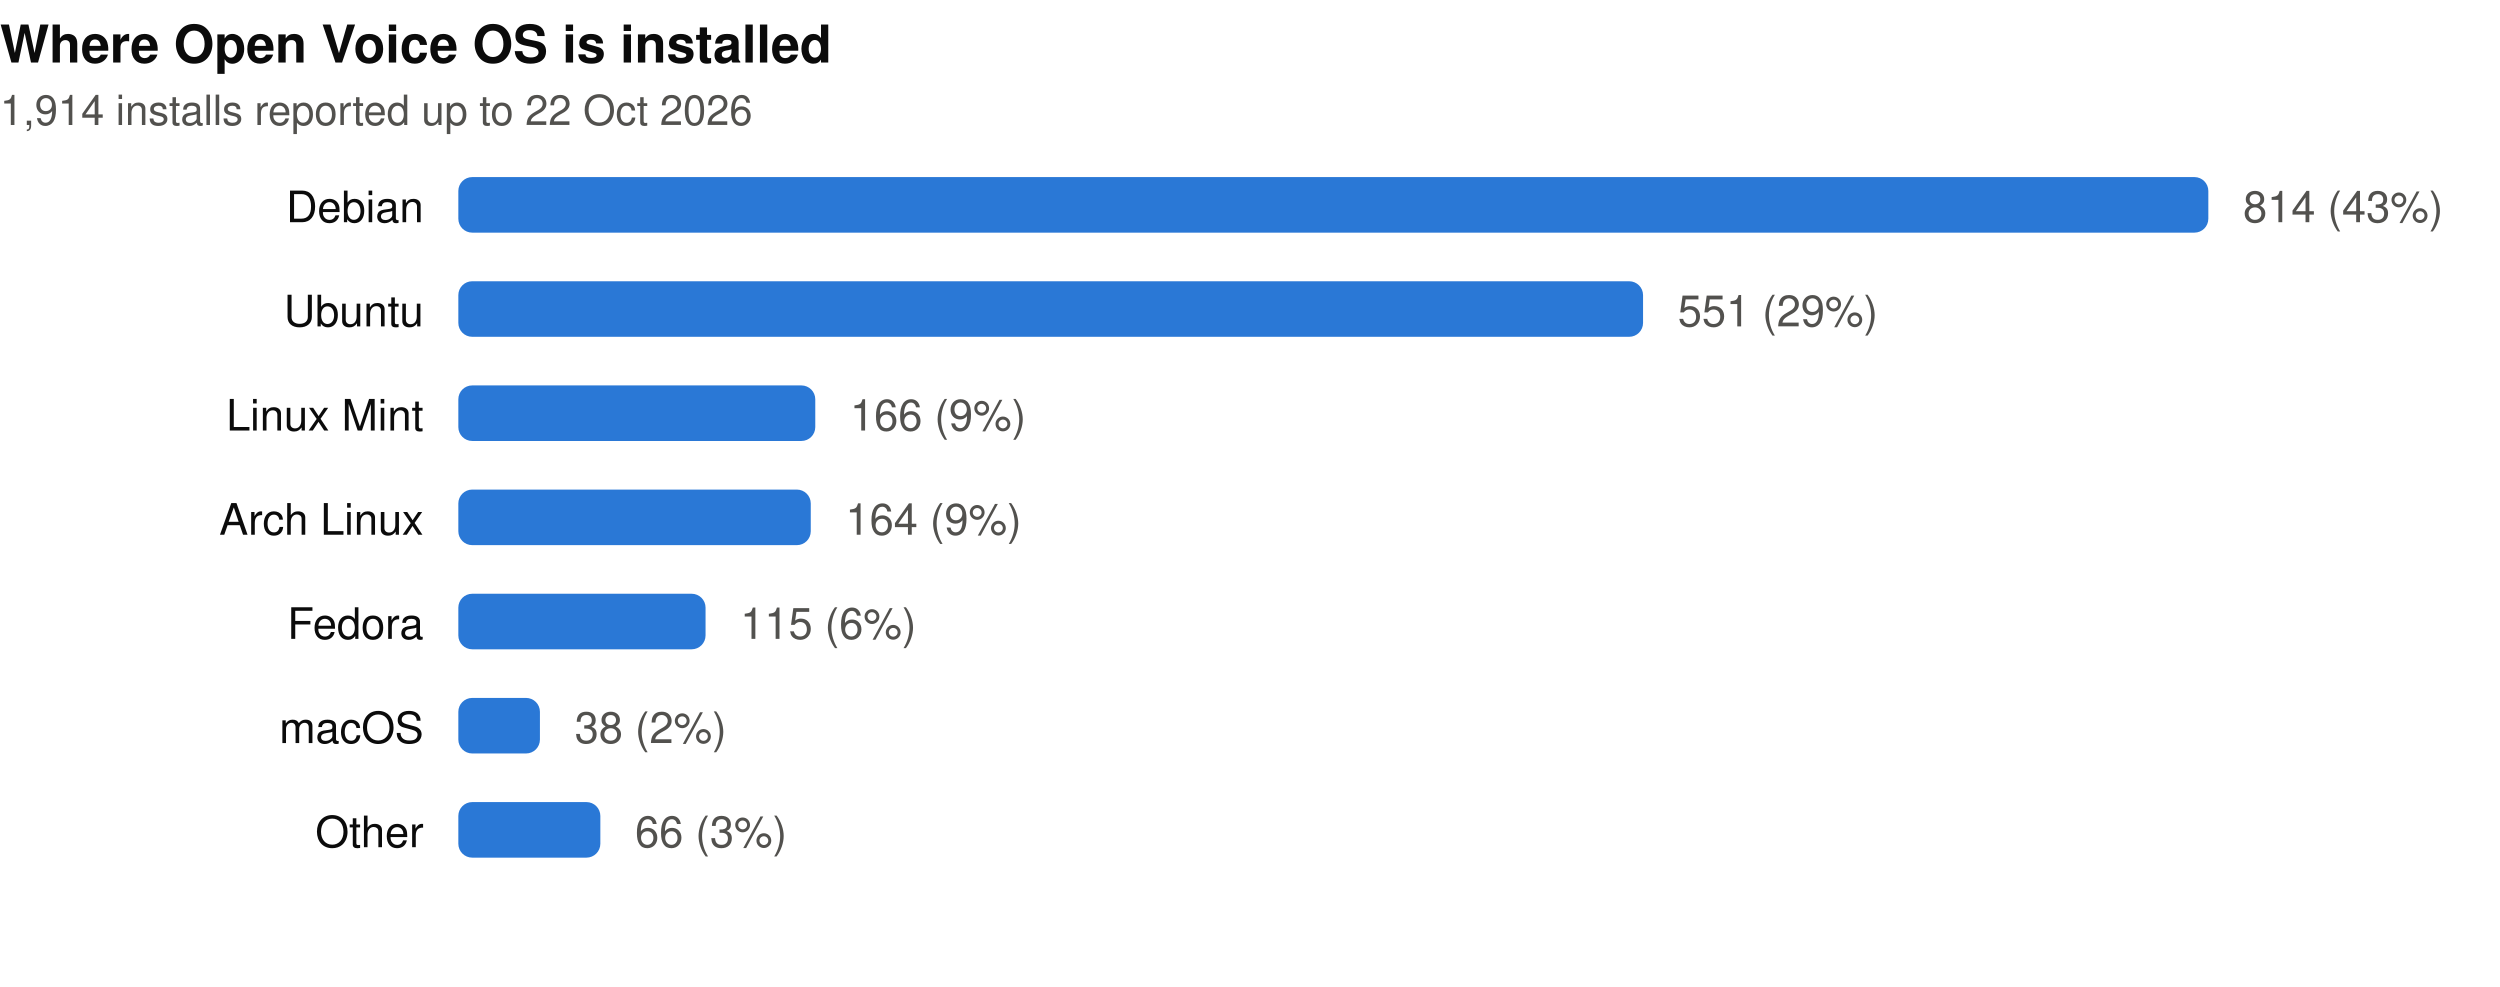
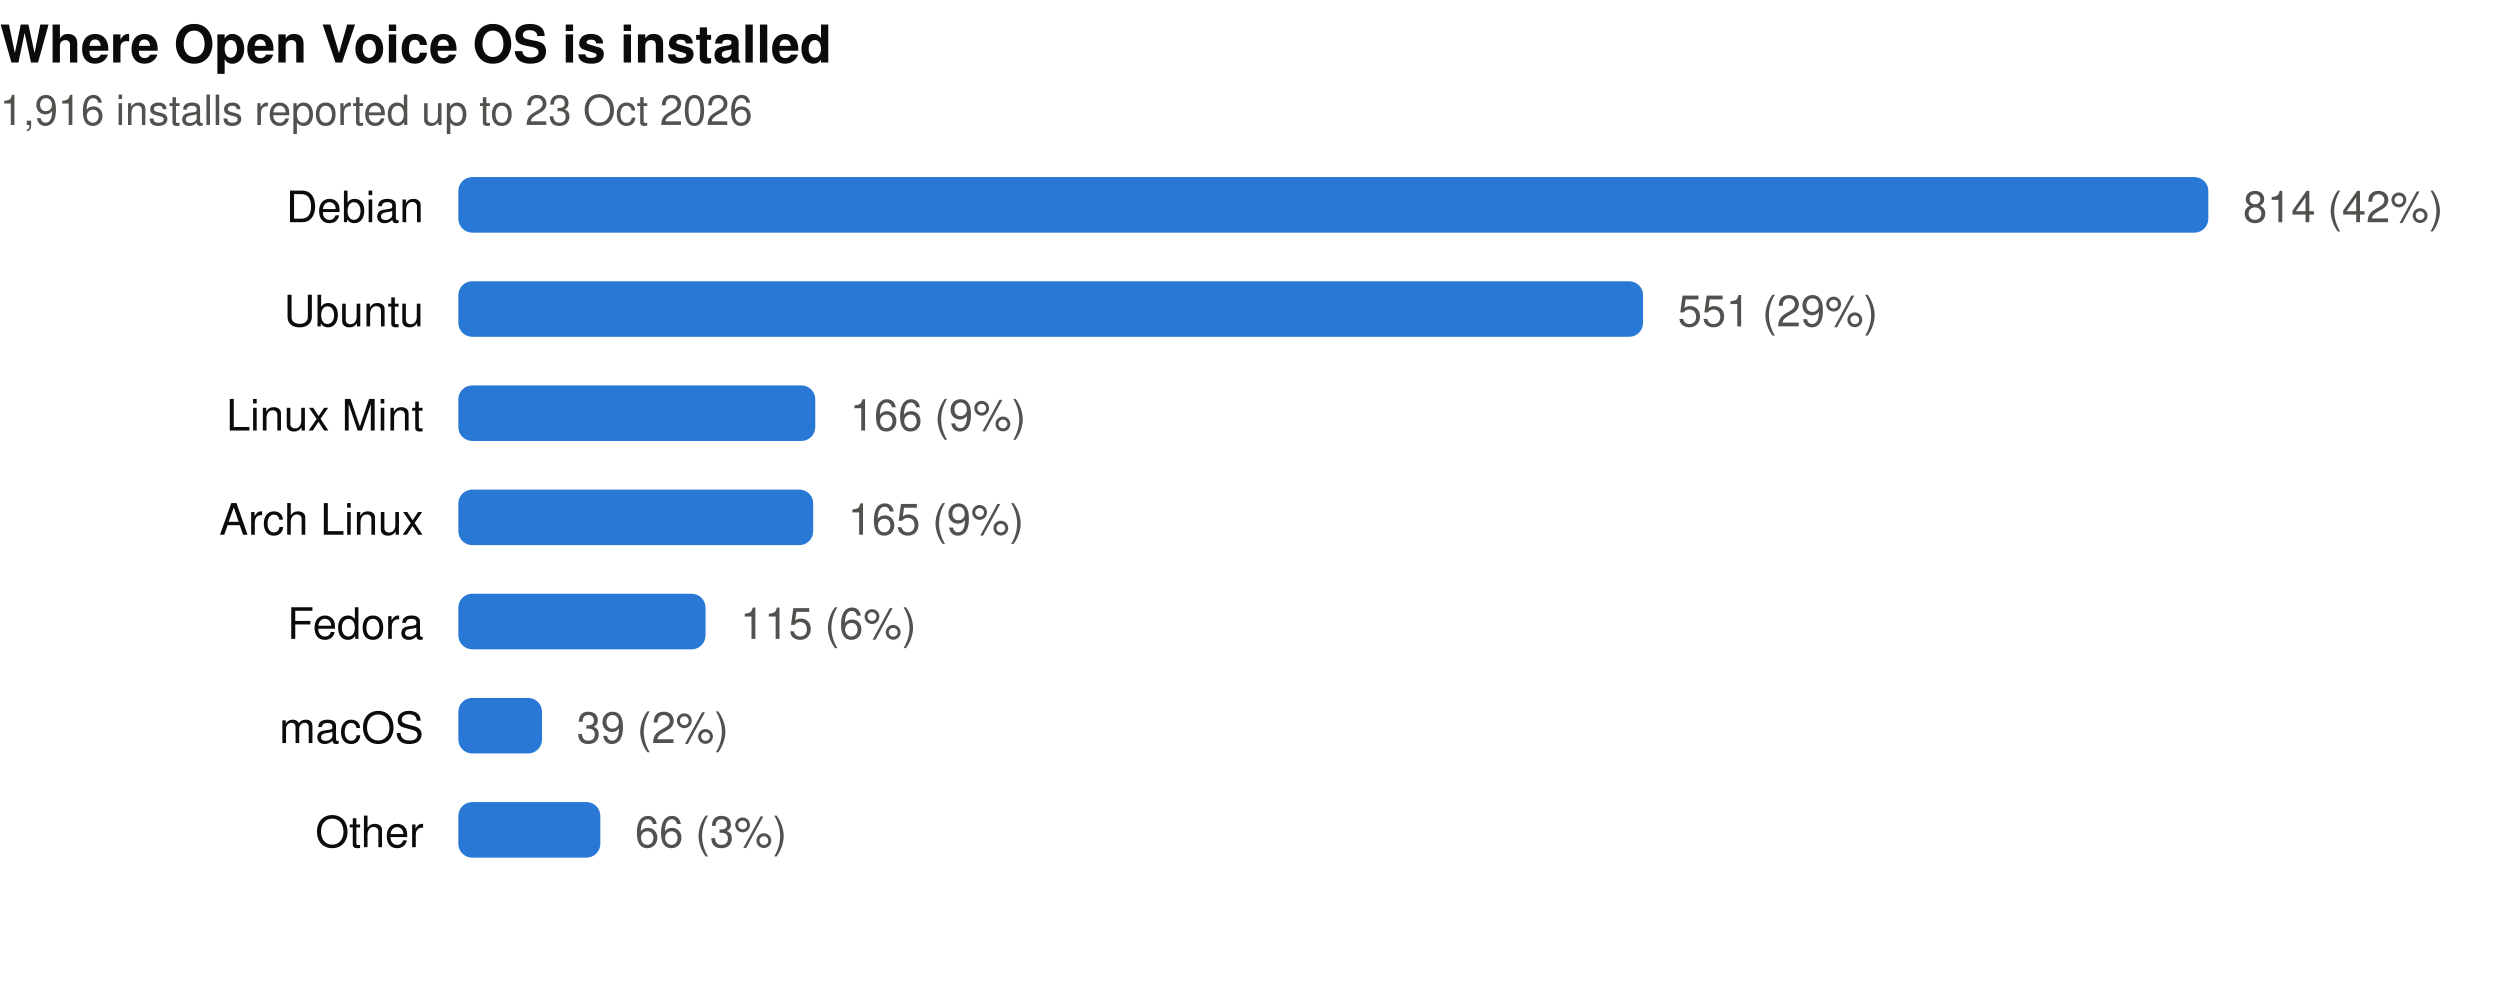
- <svg xmlns="http://www.w3.org/2000/svg" width="720" height="284" viewBox="0 0 720 284" role="img" aria-label="Where Open Voice OS is installed. 1,914 installs reported up to 22 Oct 2026">
+ <svg xmlns="http://www.w3.org/2000/svg" width="720" height="284" viewBox="0 0 720 284" role="img" aria-label="Where Open Voice OS is installed. 1,916 installs reported up to 23 Oct 2026">
  <text x="0" y="18" font-family="ui-sans-serif,-apple-system,BlinkMacSystemFont,'Segoe UI',Helvetica,Arial,sans-serif" font-size="15" font-weight="600" fill="#0b0b0b">Where Open Voice OS is installed</text>
-   <text x="0" y="36" font-family="ui-sans-serif,-apple-system,BlinkMacSystemFont,'Segoe UI',Helvetica,Arial,sans-serif" font-size="12" fill="#52514e">1,914 installs reported up to 22 Oct 2026</text>
+   <text x="0" y="36" font-family="ui-sans-serif,-apple-system,BlinkMacSystemFont,'Segoe UI',Helvetica,Arial,sans-serif" font-size="12" fill="#52514e">1,916 installs reported up to 23 Oct 2026</text>
  <text x="122" y="64.0" text-anchor="end" font-family="ui-sans-serif,-apple-system,BlinkMacSystemFont,'Segoe UI',Helvetica,Arial,sans-serif" font-size="12.5" fill="#0b0b0b">Debian</text>
  <rect x="132" y="51.0" width="504.0" height="16" rx="4" fill="#2a78d6" />
-   <text x="646.0" y="64.0" font-family="ui-sans-serif,-apple-system,BlinkMacSystemFont,'Segoe UI',Helvetica,Arial,sans-serif" font-size="12.5" fill="#52514e">814 (43%)</text>
+   <text x="646.0" y="64.0" font-family="ui-sans-serif,-apple-system,BlinkMacSystemFont,'Segoe UI',Helvetica,Arial,sans-serif" font-size="12.5" fill="#52514e">814 (42%)</text>
  <text x="122" y="94.0" text-anchor="end" font-family="ui-sans-serif,-apple-system,BlinkMacSystemFont,'Segoe UI',Helvetica,Arial,sans-serif" font-size="12.5" fill="#0b0b0b">Ubuntu</text>
  <rect x="132" y="81.0" width="341.2" height="16" rx="4" fill="#2a78d6" />
  <text x="483.2" y="94.0" font-family="ui-sans-serif,-apple-system,BlinkMacSystemFont,'Segoe UI',Helvetica,Arial,sans-serif" font-size="12.5" fill="#52514e">551 (29%)</text>
  <text x="122" y="124.0" text-anchor="end" font-family="ui-sans-serif,-apple-system,BlinkMacSystemFont,'Segoe UI',Helvetica,Arial,sans-serif" font-size="12.5" fill="#0b0b0b">Linux Mint</text>
  <rect x="132" y="111.0" width="102.8" height="16" rx="4" fill="#2a78d6" />
  <text x="244.8" y="124.0" font-family="ui-sans-serif,-apple-system,BlinkMacSystemFont,'Segoe UI',Helvetica,Arial,sans-serif" font-size="12.5" fill="#52514e">166 (9%)</text>
  <text x="122" y="154.0" text-anchor="end" font-family="ui-sans-serif,-apple-system,BlinkMacSystemFont,'Segoe UI',Helvetica,Arial,sans-serif" font-size="12.5" fill="#0b0b0b">Arch Linux</text>
-   <rect x="132" y="141.0" width="101.5" height="16" rx="4" fill="#2a78d6" />
-   <text x="243.5" y="154.0" font-family="ui-sans-serif,-apple-system,BlinkMacSystemFont,'Segoe UI',Helvetica,Arial,sans-serif" font-size="12.5" fill="#52514e">164 (9%)</text>
+   <rect x="132" y="141.0" width="102.2" height="16" rx="4" fill="#2a78d6" />
+   <text x="244.2" y="154.0" font-family="ui-sans-serif,-apple-system,BlinkMacSystemFont,'Segoe UI',Helvetica,Arial,sans-serif" font-size="12.5" fill="#52514e">165 (9%)</text>
  <text x="122" y="184.0" text-anchor="end" font-family="ui-sans-serif,-apple-system,BlinkMacSystemFont,'Segoe UI',Helvetica,Arial,sans-serif" font-size="12.5" fill="#0b0b0b">Fedora</text>
  <rect x="132" y="171.0" width="71.2" height="16" rx="4" fill="#2a78d6" />
  <text x="213.2" y="184.0" font-family="ui-sans-serif,-apple-system,BlinkMacSystemFont,'Segoe UI',Helvetica,Arial,sans-serif" font-size="12.5" fill="#52514e">115 (6%)</text>
  <text x="122" y="214.0" text-anchor="end" font-family="ui-sans-serif,-apple-system,BlinkMacSystemFont,'Segoe UI',Helvetica,Arial,sans-serif" font-size="12.5" fill="#0b0b0b">macOS</text>
-   <rect x="132" y="201.0" width="23.5" height="16" rx="4" fill="#2a78d6" />
-   <text x="165.5" y="214.0" font-family="ui-sans-serif,-apple-system,BlinkMacSystemFont,'Segoe UI',Helvetica,Arial,sans-serif" font-size="12.5" fill="#52514e">38 (2%)</text>
+   <rect x="132" y="201.0" width="24.1" height="16" rx="4" fill="#2a78d6" />
+   <text x="166.1" y="214.0" font-family="ui-sans-serif,-apple-system,BlinkMacSystemFont,'Segoe UI',Helvetica,Arial,sans-serif" font-size="12.5" fill="#52514e">39 (2%)</text>
  <text x="122" y="244.0" text-anchor="end" font-family="ui-sans-serif,-apple-system,BlinkMacSystemFont,'Segoe UI',Helvetica,Arial,sans-serif" font-size="12.5" fill="#0b0b0b">Other</text>
  <rect x="132" y="231.0" width="40.9" height="16" rx="4" fill="#2a78d6" />
  <text x="182.9" y="244.0" font-family="ui-sans-serif,-apple-system,BlinkMacSystemFont,'Segoe UI',Helvetica,Arial,sans-serif" font-size="12.5" fill="#52514e">66 (3%)</text>
</svg>
